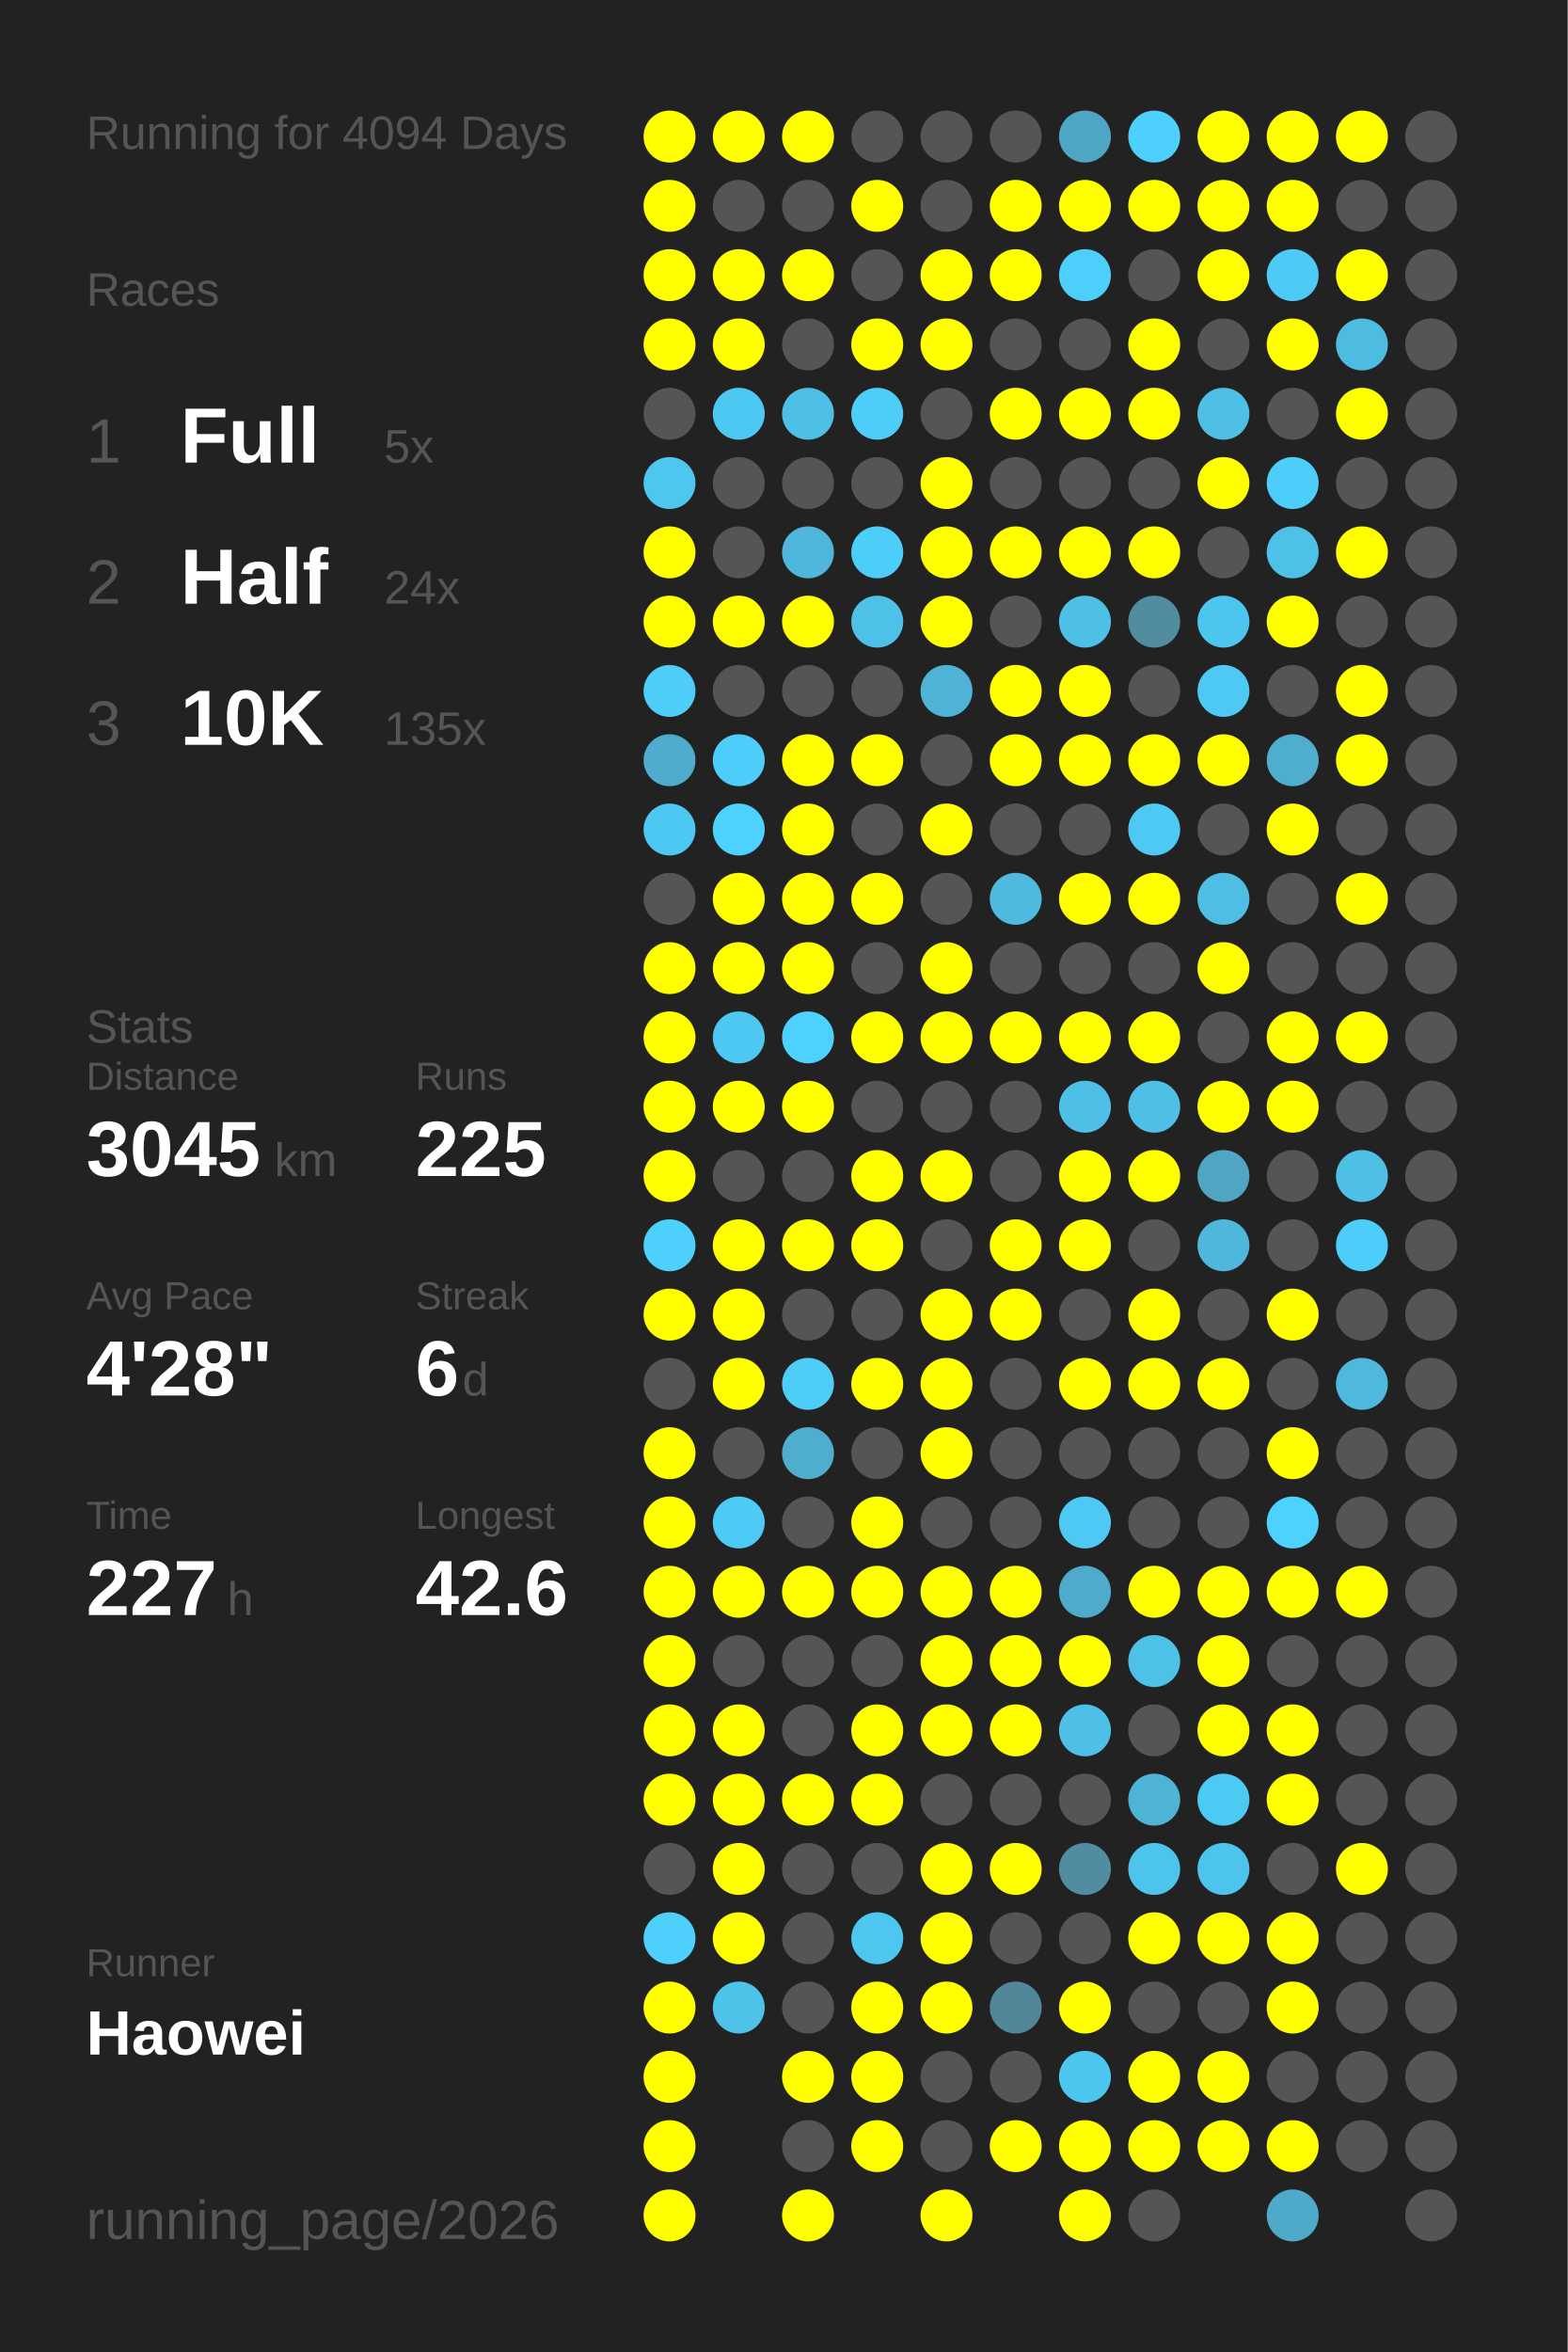
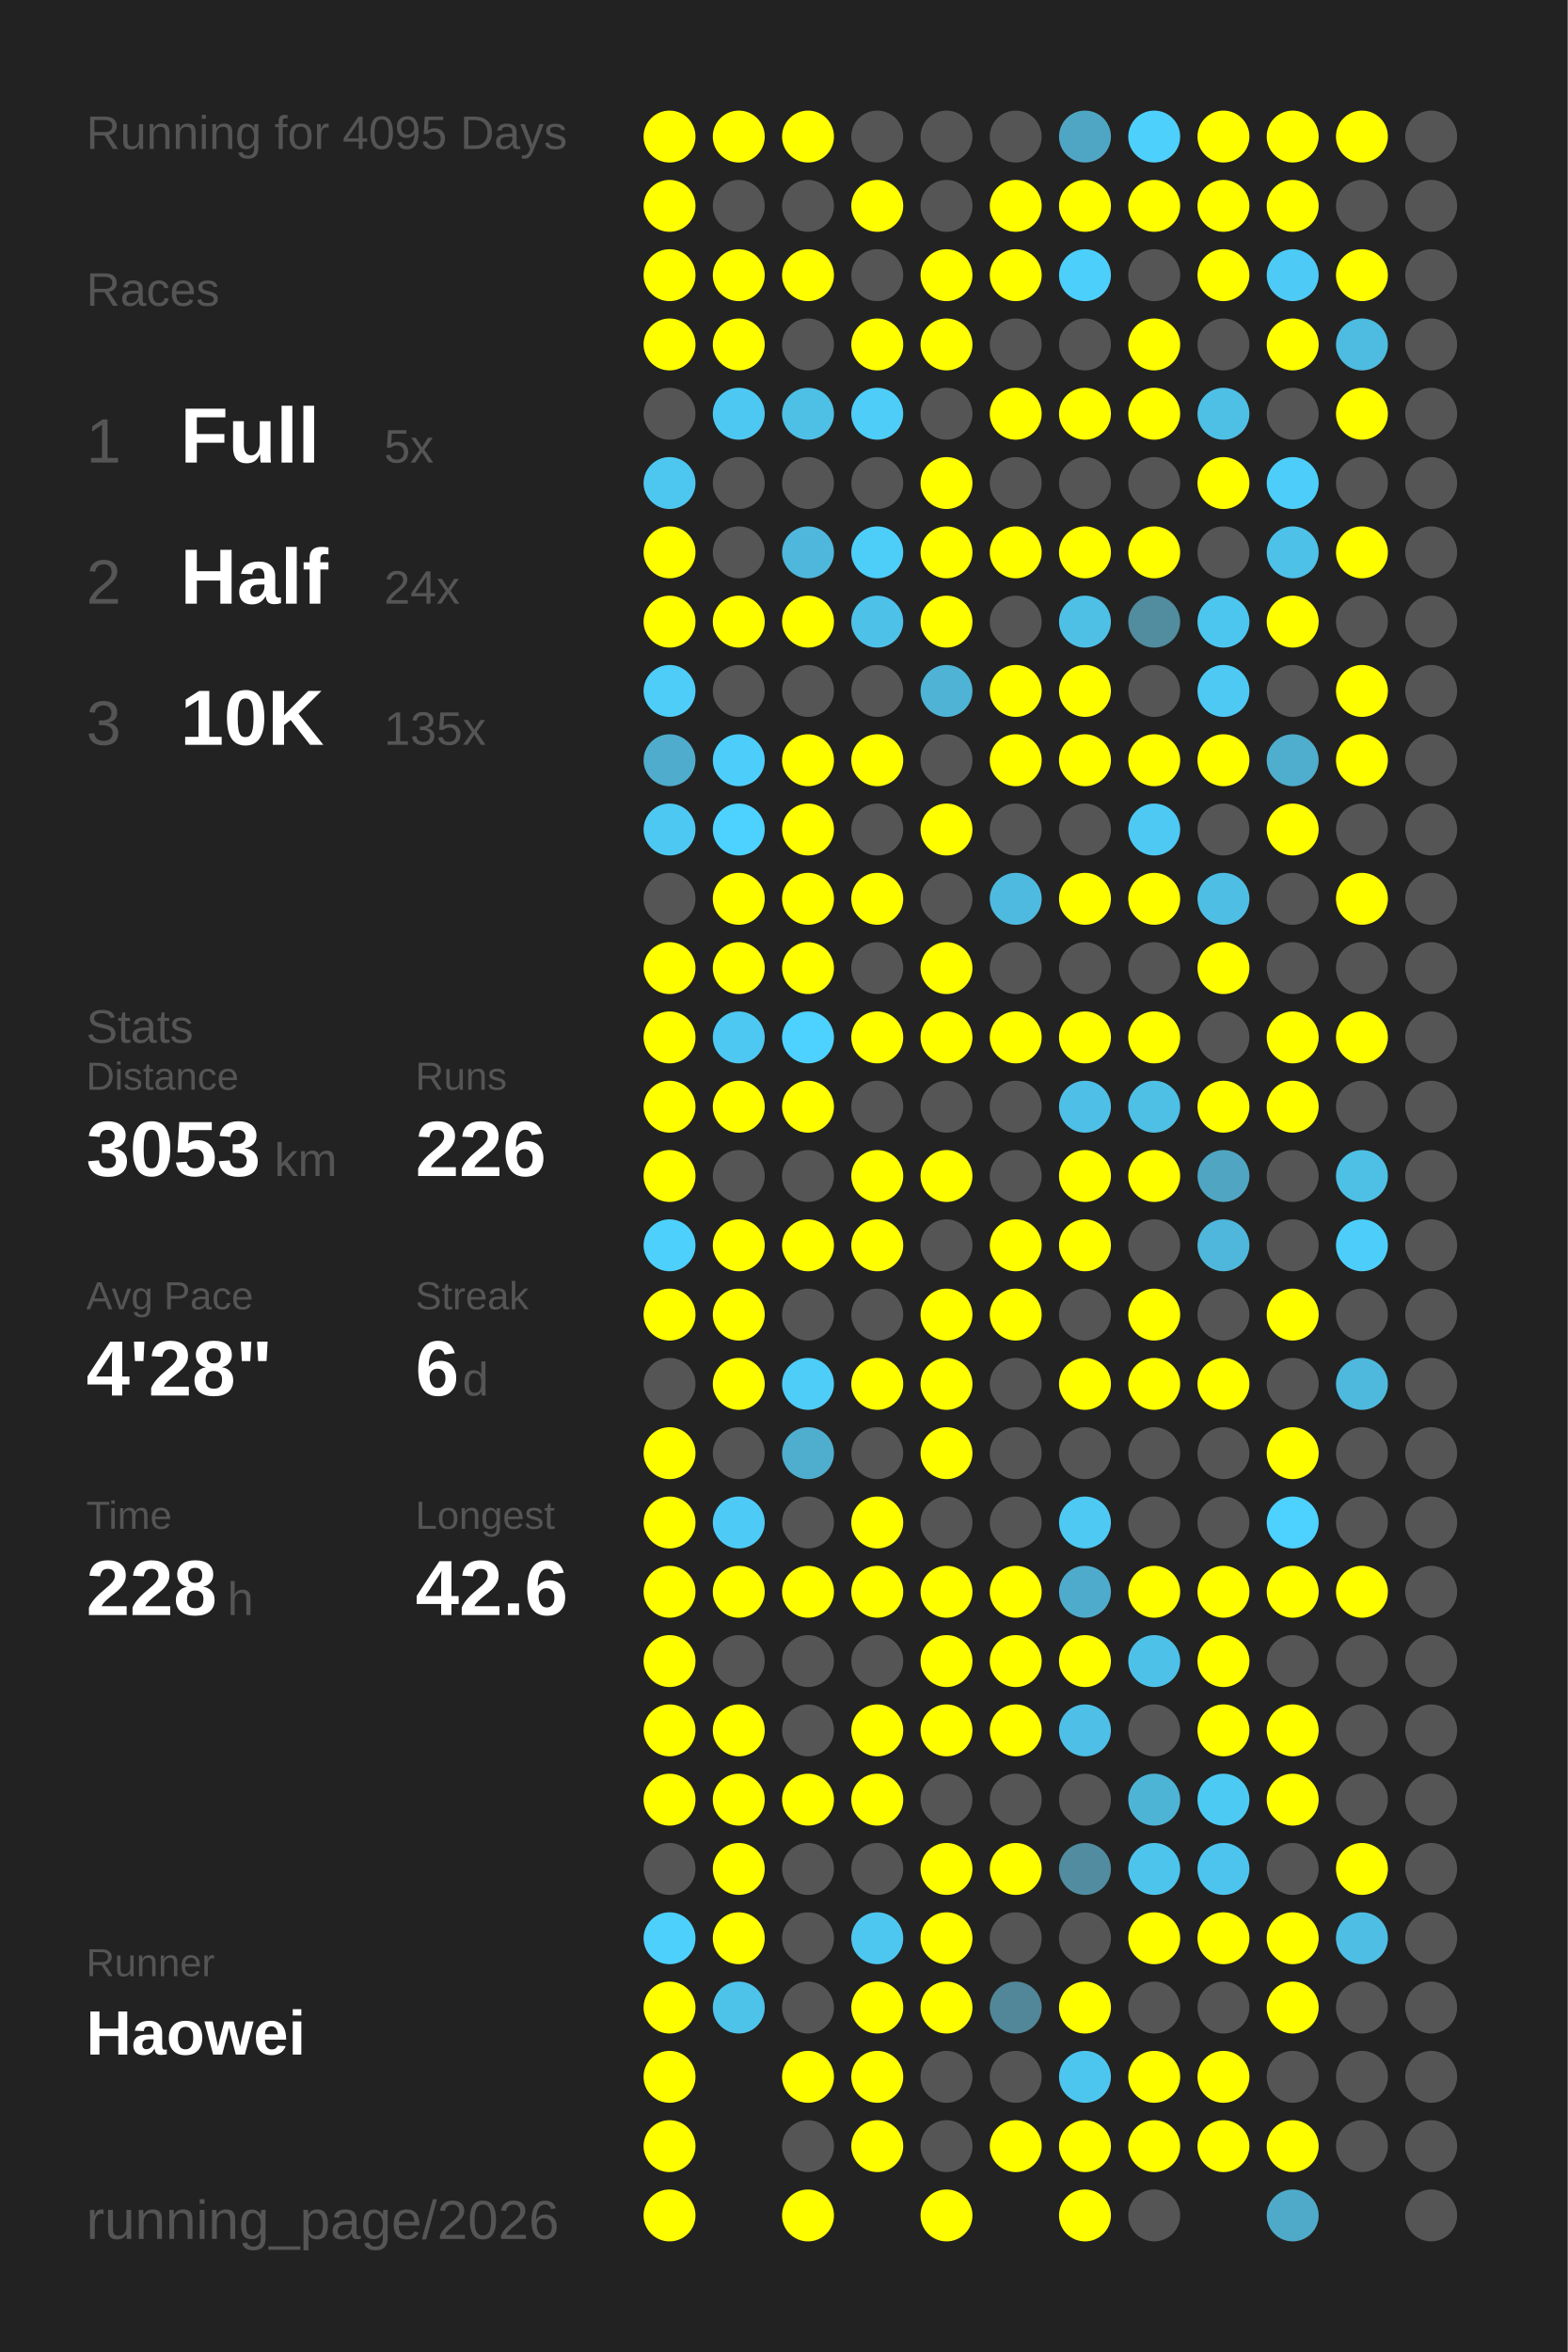
<svg xmlns="http://www.w3.org/2000/svg" baseProfile="full" height="300mm" version="1.1" viewBox="0,0,200,300" width="200mm">
  <defs />
  <rect fill="#222222" height="300" width="200" x="0" y="0" />
-   <text fill="#555555" style="font-size:6px; font-family:Arial;" x="11" y="19">Running for 4094 Days</text>
+   <text fill="#555555" style="font-size:6px; font-family:Arial;" x="11" y="19">Running for 4095 Days</text>
  <text fill="#555555" style="font-size:6px; font-family:Arial;" x="11" y="39">Races</text>
  <text fill="#555555" style="font-size:8px; font-family:Arial;" x="11" y="59">1</text>
  <text fill="#FFFFFF" style="font-size:10px; font-family:Arial; font-weight:bold;" x="23" y="59">Full</text>
  <text fill="#555555" style="font-size:6px; font-family:Arial;" x="49" y="59">5x</text>
  <text fill="#555555" style="font-size:8px; font-family:Arial;" x="11" y="77">2</text>
  <text fill="#FFFFFF" style="font-size:10px; font-family:Arial; font-weight:bold;" x="23" y="77">Half</text>
  <text fill="#555555" style="font-size:6px; font-family:Arial;" x="49" y="77">24x</text>
  <text fill="#555555" style="font-size:8px; font-family:Arial;" x="11" y="95">3</text>
  <text fill="#FFFFFF" style="font-size:10px; font-family:Arial; font-weight:bold;" x="23" y="95">10K</text>
  <text fill="#555555" style="font-size:6px; font-family:Arial;" x="49" y="95">135x</text>
  <text fill="#555555" style="font-size:6px; font-family:Arial;" x="11" y="133">Stats</text>
  <text fill="#555555" style="font-size:5px; font-family:Arial;" x="11" y="139">Distance</text>
-   <text fill="#FFFFFF" style="font-size:10px; font-family:Arial; font-weight:bold;" x="11" y="150">3045</text>
+   <text fill="#FFFFFF" style="font-size:10px; font-family:Arial; font-weight:bold;" x="11" y="150">3053</text>
  <text fill="#555555" style="font-size:6px; font-family:Arial;" x="35" y="150">km</text>
  <text fill="#555555" style="font-size:5px; font-family:Arial;" x="53" y="139">Runs</text>
-   <text fill="#FFFFFF" style="font-size:10px; font-family:Arial; font-weight:bold;" x="53" y="150">225</text>
+   <text fill="#FFFFFF" style="font-size:10px; font-family:Arial; font-weight:bold;" x="53" y="150">226</text>
  <text fill="#555555" style="font-size:5px; font-family:Arial;" x="11" y="167">Avg Pace</text>
  <text fill="#FFFFFF" style="font-size:10px; font-family:Arial; font-weight:bold;" x="11" y="178">4'28"</text>
  <text fill="#555555" style="font-size:5px; font-family:Arial;" x="53" y="167">Streak</text>
  <text fill="#FFFFFF" style="font-size:10px; font-family:Arial; font-weight:bold;" x="53" y="178">6</text>
  <text fill="#555555" style="font-size:6px; font-family:Arial;" x="59" y="178">d</text>
  <text fill="#555555" style="font-size:5px; font-family:Arial;" x="11" y="195">Time</text>
-   <text fill="#FFFFFF" style="font-size:10px; font-family:Arial; font-weight:bold;" x="11" y="206">227</text>
+   <text fill="#FFFFFF" style="font-size:10px; font-family:Arial; font-weight:bold;" x="11" y="206">228</text>
  <text fill="#555555" style="font-size:6px; font-family:Arial;" x="29" y="206">h</text>
  <text fill="#555555" style="font-size:5px; font-family:Arial;" x="53" y="195">Longest</text>
  <text fill="#FFFFFF" style="font-size:10px; font-family:Arial; font-weight:bold;" x="53" y="206">42.6</text>
  <text fill="#555555" style="font-size:5px; font-family:Arial;" x="11" y="252.065">Runner</text>
  <text fill="#FFFFFF" style="font-size:8px; font-family:Arial; font-weight:bold;" x="11" y="262.065">Haowei</text>
  <text fill="#555555" style="font-size:7px; font-family:Arial;" x="11" y="285.581">running_page/2026</text>
  <circle cx="85.417" cy="17.419" fill="#FFFF00" r="3.312" />
  <circle cx="85.417" cy="26.258" fill="#FFFF00" r="3.312" />
  <circle cx="85.417" cy="35.097" fill="#FFFF00" r="3.312" />
  <circle cx="85.417" cy="43.935" fill="#FFFF00" r="3.312" />
  <circle cx="85.417" cy="52.774" fill="#555555" r="3.312" />
  <circle cx="85.417" cy="61.613" fill="#4dc7f0" r="3.312" />
  <circle cx="85.417" cy="70.452" fill="#FFFF00" r="3.312" />
  <circle cx="85.417" cy="79.29" fill="#FFFF00" r="3.312" />
  <circle cx="85.417" cy="88.129" fill="#4dcdf8" r="3.312" />
  <circle cx="85.417" cy="96.968" fill="#4faccc" r="3.312" />
  <circle cx="85.417" cy="105.806" fill="#4dc8f2" r="3.312" />
  <circle cx="85.417" cy="114.645" fill="#555555" r="3.312" />
  <circle cx="85.417" cy="123.484" fill="#FFFF00" r="3.312" />
  <circle cx="85.417" cy="132.323" fill="#FFFF00" r="3.312" />
  <circle cx="85.417" cy="141.161" fill="#FFFF00" r="3.312" />
  <circle cx="85.417" cy="150" fill="#FFFF00" r="3.312" />
  <circle cx="85.417" cy="158.839" fill="#4dd0fc" r="3.312" />
  <circle cx="85.417" cy="167.677" fill="#FFFF00" r="3.312" />
  <circle cx="85.417" cy="176.516" fill="#555555" r="3.312" />
  <circle cx="85.417" cy="185.355" fill="#FFFF00" r="3.312" />
  <circle cx="85.417" cy="194.194" fill="#FFFF00" r="3.312" />
  <circle cx="85.417" cy="203.032" fill="#FFFF00" r="3.312" />
  <circle cx="85.417" cy="211.871" fill="#FFFF00" r="3.312" />
  <circle cx="85.417" cy="220.71" fill="#FFFF00" r="3.312" />
  <circle cx="85.417" cy="229.548" fill="#FFFF00" r="3.312" />
  <circle cx="85.417" cy="238.387" fill="#555555" r="3.312" />
  <circle cx="85.417" cy="247.226" fill="#4dd0fc" r="3.312" />
  <circle cx="85.417" cy="256.065" fill="#FFFF00" r="3.312" />
  <circle cx="85.417" cy="264.903" fill="#FFFF00" r="3.312" />
  <circle cx="85.417" cy="273.742" fill="#FFFF00" r="3.312" />
  <circle cx="85.417" cy="282.581" fill="#FFFF00" r="3.312" />
  <circle cx="94.25" cy="17.419" fill="#FFFF00" r="3.312" />
  <circle cx="94.25" cy="26.258" fill="#555555" r="3.312" />
  <circle cx="94.25" cy="35.097" fill="#FFFF00" r="3.312" />
  <circle cx="94.25" cy="43.935" fill="#FFFF00" r="3.312" />
  <circle cx="94.25" cy="52.774" fill="#4dc8f2" r="3.312" />
  <circle cx="94.25" cy="61.613" fill="#555555" r="3.312" />
  <circle cx="94.25" cy="70.452" fill="#555555" r="3.312" />
  <circle cx="94.25" cy="79.29" fill="#FFFF00" r="3.312" />
  <circle cx="94.25" cy="88.129" fill="#555555" r="3.312" />
  <circle cx="94.25" cy="96.968" fill="#4dcefa" r="3.312" />
  <circle cx="94.25" cy="105.806" fill="#4dd1fe" r="3.312" />
  <circle cx="94.25" cy="114.645" fill="#FFFF00" r="3.312" />
  <circle cx="94.25" cy="123.484" fill="#FFFF00" r="3.312" />
  <circle cx="94.25" cy="132.323" fill="#4dc8f2" r="3.312" />
  <circle cx="94.25" cy="141.161" fill="#FFFF00" r="3.312" />
  <circle cx="94.25" cy="150" fill="#555555" r="3.312" />
  <circle cx="94.25" cy="158.839" fill="#FFFF00" r="3.312" />
  <circle cx="94.25" cy="167.677" fill="#FFFF00" r="3.312" />
  <circle cx="94.25" cy="176.516" fill="#FFFF00" r="3.312" />
  <circle cx="94.25" cy="185.355" fill="#555555" r="3.312" />
  <circle cx="94.25" cy="194.194" fill="#4dcbf6" r="3.312" />
  <circle cx="94.25" cy="203.032" fill="#FFFF00" r="3.312" />
  <circle cx="94.25" cy="211.871" fill="#555555" r="3.312" />
  <circle cx="94.25" cy="220.71" fill="#FFFF00" r="3.312" />
  <circle cx="94.25" cy="229.548" fill="#FFFF00" r="3.312" />
  <circle cx="94.25" cy="238.387" fill="#FFFF00" r="3.312" />
  <circle cx="94.25" cy="247.226" fill="#FFFF00" r="3.312" />
  <circle cx="94.25" cy="256.065" fill="#4dc3ea" r="3.312" />
  <circle cx="103.083" cy="17.419" fill="#FFFF00" r="3.312" />
  <circle cx="103.083" cy="26.258" fill="#555555" r="3.312" />
  <circle cx="103.083" cy="35.097" fill="#FFFF00" r="3.312" />
  <circle cx="103.083" cy="43.935" fill="#555555" r="3.312" />
  <circle cx="103.083" cy="52.774" fill="#4ebfe5" r="3.312" />
  <circle cx="103.083" cy="61.613" fill="#555555" r="3.312" />
  <circle cx="103.083" cy="70.452" fill="#4eb7db" r="3.312" />
  <circle cx="103.083" cy="79.29" fill="#FFFF00" r="3.312" />
  <circle cx="103.083" cy="88.129" fill="#555555" r="3.312" />
  <circle cx="103.083" cy="96.968" fill="#FFFF00" r="3.312" />
  <circle cx="103.083" cy="105.806" fill="#FFFF00" r="3.312" />
  <circle cx="103.083" cy="114.645" fill="#FFFF00" r="3.312" />
  <circle cx="103.083" cy="123.484" fill="#FFFF00" r="3.312" />
  <circle cx="103.083" cy="132.323" fill="#4dd1fe" r="3.312" />
  <circle cx="103.083" cy="141.161" fill="#FFFF00" r="3.312" />
  <circle cx="103.083" cy="150" fill="#555555" r="3.312" />
  <circle cx="103.083" cy="158.839" fill="#FFFF00" r="3.312" />
  <circle cx="103.083" cy="167.677" fill="#555555" r="3.312" />
  <circle cx="103.083" cy="176.516" fill="#4dcdf8" r="3.312" />
  <circle cx="103.083" cy="185.355" fill="#4fadcd" r="3.312" />
  <circle cx="103.083" cy="194.194" fill="#555555" r="3.312" />
  <circle cx="103.083" cy="203.032" fill="#FFFF00" r="3.312" />
  <circle cx="103.083" cy="211.871" fill="#555555" r="3.312" />
  <circle cx="103.083" cy="220.71" fill="#555555" r="3.312" />
  <circle cx="103.083" cy="229.548" fill="#FFFF00" r="3.312" />
  <circle cx="103.083" cy="238.387" fill="#555555" r="3.312" />
  <circle cx="103.083" cy="247.226" fill="#555555" r="3.312" />
  <circle cx="103.083" cy="256.065" fill="#555555" r="3.312" />
  <circle cx="103.083" cy="264.903" fill="#FFFF00" r="3.312" />
  <circle cx="103.083" cy="273.742" fill="#555555" r="3.312" />
  <circle cx="103.083" cy="282.581" fill="#FFFF00" r="3.312" />
  <circle cx="111.917" cy="17.419" fill="#555555" r="3.312" />
  <circle cx="111.917" cy="26.258" fill="#FFFF00" r="3.312" />
  <circle cx="111.917" cy="35.097" fill="#555555" r="3.312" />
  <circle cx="111.917" cy="43.935" fill="#FFFF00" r="3.312" />
  <circle cx="111.917" cy="52.774" fill="#4dcdf8" r="3.312" />
  <circle cx="111.917" cy="61.613" fill="#555555" r="3.312" />
  <circle cx="111.917" cy="70.452" fill="#4dcef9" r="3.312" />
  <circle cx="111.917" cy="79.29" fill="#4ec1e8" r="3.312" />
  <circle cx="111.917" cy="88.129" fill="#555555" r="3.312" />
  <circle cx="111.917" cy="96.968" fill="#FFFF00" r="3.312" />
  <circle cx="111.917" cy="105.806" fill="#555555" r="3.312" />
  <circle cx="111.917" cy="114.645" fill="#FFFF00" r="3.312" />
  <circle cx="111.917" cy="123.484" fill="#555555" r="3.312" />
  <circle cx="111.917" cy="132.323" fill="#FFFF00" r="3.312" />
  <circle cx="111.917" cy="141.161" fill="#555555" r="3.312" />
  <circle cx="111.917" cy="150" fill="#FFFF00" r="3.312" />
  <circle cx="111.917" cy="158.839" fill="#FFFF00" r="3.312" />
  <circle cx="111.917" cy="167.677" fill="#555555" r="3.312" />
  <circle cx="111.917" cy="176.516" fill="#FFFF00" r="3.312" />
  <circle cx="111.917" cy="185.355" fill="#555555" r="3.312" />
  <circle cx="111.917" cy="194.194" fill="#FFFF00" r="3.312" />
  <circle cx="111.917" cy="203.032" fill="#FFFF00" r="3.312" />
  <circle cx="111.917" cy="211.871" fill="#555555" r="3.312" />
  <circle cx="111.917" cy="220.71" fill="#FFFF00" r="3.312" />
  <circle cx="111.917" cy="229.548" fill="#FFFF00" r="3.312" />
  <circle cx="111.917" cy="238.387" fill="#555555" r="3.312" />
  <circle cx="111.917" cy="247.226" fill="#4dc7f0" r="3.312" />
  <circle cx="111.917" cy="256.065" fill="#FFFF00" r="3.312" />
  <circle cx="111.917" cy="264.903" fill="#FFFF00" r="3.312" />
  <circle cx="111.917" cy="273.742" fill="#FFFF00" r="3.312" />
  <circle cx="120.75" cy="17.419" fill="#555555" r="3.312" />
  <circle cx="120.75" cy="26.258" fill="#555555" r="3.312" />
  <circle cx="120.75" cy="35.097" fill="#FFFF00" r="3.312" />
  <circle cx="120.75" cy="43.935" fill="#FFFF00" r="3.312" />
  <circle cx="120.75" cy="52.774" fill="#555555" r="3.312" />
  <circle cx="120.75" cy="61.613" fill="#FFFF00" r="3.312" />
  <circle cx="120.75" cy="70.452" fill="#FFFF00" r="3.312" />
  <circle cx="120.75" cy="79.29" fill="#FFFF00" r="3.312" />
  <circle cx="120.75" cy="88.129" fill="#4eb3d4" r="3.312" />
  <circle cx="120.75" cy="96.968" fill="#555555" r="3.312" />
  <circle cx="120.75" cy="105.806" fill="#FFFF00" r="3.312" />
  <circle cx="120.75" cy="114.645" fill="#555555" r="3.312" />
  <circle cx="120.75" cy="123.484" fill="#FFFF00" r="3.312" />
  <circle cx="120.75" cy="132.323" fill="#FFFF00" r="3.312" />
  <circle cx="120.75" cy="141.161" fill="#555555" r="3.312" />
  <circle cx="120.75" cy="150" fill="#FFFF00" r="3.312" />
  <circle cx="120.75" cy="158.839" fill="#555555" r="3.312" />
  <circle cx="120.75" cy="167.677" fill="#FFFF00" r="3.312" />
  <circle cx="120.75" cy="176.516" fill="#FFFF00" r="3.312" />
  <circle cx="120.75" cy="185.355" fill="#FFFF00" r="3.312" />
  <circle cx="120.75" cy="194.194" fill="#555555" r="3.312" />
  <circle cx="120.75" cy="203.032" fill="#FFFF00" r="3.312" />
  <circle cx="120.75" cy="211.871" fill="#FFFF00" r="3.312" />
  <circle cx="120.75" cy="220.71" fill="#FFFF00" r="3.312" />
  <circle cx="120.75" cy="229.548" fill="#555555" r="3.312" />
  <circle cx="120.75" cy="238.387" fill="#FFFF00" r="3.312" />
  <circle cx="120.75" cy="247.226" fill="#FFFF00" r="3.312" />
  <circle cx="120.75" cy="256.065" fill="#FFFF00" r="3.312" />
  <circle cx="120.75" cy="264.903" fill="#555555" r="3.312" />
  <circle cx="120.75" cy="273.742" fill="#555555" r="3.312" />
  <circle cx="120.75" cy="282.581" fill="#FFFF00" r="3.312" />
  <circle cx="129.583" cy="17.419" fill="#555555" r="3.312" />
  <circle cx="129.583" cy="26.258" fill="#FFFF00" r="3.312" />
  <circle cx="129.583" cy="35.097" fill="#FFFF00" r="3.312" />
  <circle cx="129.583" cy="43.935" fill="#555555" r="3.312" />
  <circle cx="129.583" cy="52.774" fill="#FFFF00" r="3.312" />
  <circle cx="129.583" cy="61.613" fill="#555555" r="3.312" />
  <circle cx="129.583" cy="70.452" fill="#FFFF00" r="3.312" />
  <circle cx="129.583" cy="79.29" fill="#555555" r="3.312" />
  <circle cx="129.583" cy="88.129" fill="#FFFF00" r="3.312" />
  <circle cx="129.583" cy="96.968" fill="#FFFF00" r="3.312" />
  <circle cx="129.583" cy="105.806" fill="#555555" r="3.312" />
  <circle cx="129.583" cy="114.645" fill="#4ebadf" r="3.312" />
  <circle cx="129.583" cy="123.484" fill="#555555" r="3.312" />
  <circle cx="129.583" cy="132.323" fill="#FFFF00" r="3.312" />
  <circle cx="129.583" cy="141.161" fill="#555555" r="3.312" />
  <circle cx="129.583" cy="150" fill="#555555" r="3.312" />
  <circle cx="129.583" cy="158.839" fill="#FFFF00" r="3.312" />
  <circle cx="129.583" cy="167.677" fill="#FFFF00" r="3.312" />
  <circle cx="129.583" cy="176.516" fill="#555555" r="3.312" />
  <circle cx="129.583" cy="185.355" fill="#555555" r="3.312" />
  <circle cx="129.583" cy="194.194" fill="#555555" r="3.312" />
  <circle cx="129.583" cy="203.032" fill="#FFFF00" r="3.312" />
  <circle cx="129.583" cy="211.871" fill="#FFFF00" r="3.312" />
  <circle cx="129.583" cy="220.71" fill="#FFFF00" r="3.312" />
  <circle cx="129.583" cy="229.548" fill="#555555" r="3.312" />
  <circle cx="129.583" cy="238.387" fill="#FFFF00" r="3.312" />
  <circle cx="129.583" cy="247.226" fill="#555555" r="3.312" />
  <circle cx="129.583" cy="256.065" fill="#518799" r="3.312" />
  <circle cx="129.583" cy="264.903" fill="#555555" r="3.312" />
  <circle cx="129.583" cy="273.742" fill="#FFFF00" r="3.312" />
  <circle cx="138.417" cy="17.419" fill="#4fa6c4" r="3.312" />
  <circle cx="138.417" cy="26.258" fill="#FFFF00" r="3.312" />
  <circle cx="138.417" cy="35.097" fill="#4dcffb" r="3.312" />
  <circle cx="138.417" cy="43.935" fill="#555555" r="3.312" />
  <circle cx="138.417" cy="52.774" fill="#FFFF00" r="3.312" />
  <circle cx="138.417" cy="61.613" fill="#555555" r="3.312" />
  <circle cx="138.417" cy="70.452" fill="#FFFF00" r="3.312" />
  <circle cx="138.417" cy="79.29" fill="#4ec0e6" r="3.312" />
  <circle cx="138.417" cy="88.129" fill="#FFFF00" r="3.312" />
  <circle cx="138.417" cy="96.968" fill="#FFFF00" r="3.312" />
  <circle cx="138.417" cy="105.806" fill="#555555" r="3.312" />
  <circle cx="138.417" cy="114.645" fill="#FFFF00" r="3.312" />
  <circle cx="138.417" cy="123.484" fill="#555555" r="3.312" />
  <circle cx="138.417" cy="132.323" fill="#FFFF00" r="3.312" />
  <circle cx="138.417" cy="141.161" fill="#4ec0e7" r="3.312" />
  <circle cx="138.417" cy="150" fill="#FFFF00" r="3.312" />
  <circle cx="138.417" cy="158.839" fill="#FFFF00" r="3.312" />
  <circle cx="138.417" cy="167.677" fill="#555555" r="3.312" />
  <circle cx="138.417" cy="176.516" fill="#FFFF00" r="3.312" />
  <circle cx="138.417" cy="185.355" fill="#555555" r="3.312" />
  <circle cx="138.417" cy="194.194" fill="#4dc9f3" r="3.312" />
  <circle cx="138.417" cy="203.032" fill="#4fabcb" r="3.312" />
  <circle cx="138.417" cy="211.871" fill="#FFFF00" r="3.312" />
  <circle cx="138.417" cy="220.71" fill="#4ebfe6" r="3.312" />
  <circle cx="138.417" cy="229.548" fill="#555555" r="3.312" />
  <circle cx="138.417" cy="238.387" fill="#518ca0" r="3.312" />
  <circle cx="138.417" cy="247.226" fill="#555555" r="3.312" />
  <circle cx="138.417" cy="256.065" fill="#FFFF00" r="3.312" />
  <circle cx="138.417" cy="264.903" fill="#4dc6ef" r="3.312" />
  <circle cx="138.417" cy="273.742" fill="#FFFF00" r="3.312" />
  <circle cx="138.417" cy="282.581" fill="#FFFF00" r="3.312" />
  <circle cx="147.25" cy="17.419" fill="#4dd0fc" r="3.312" />
  <circle cx="147.25" cy="26.258" fill="#FFFF00" r="3.312" />
  <circle cx="147.25" cy="35.097" fill="#555555" r="3.312" />
  <circle cx="147.25" cy="43.935" fill="#FFFF00" r="3.312" />
  <circle cx="147.25" cy="52.774" fill="#FFFF00" r="3.312" />
  <circle cx="147.25" cy="61.613" fill="#555555" r="3.312" />
  <circle cx="147.25" cy="70.452" fill="#FFFF00" r="3.312" />
  <circle cx="147.25" cy="79.29" fill="#518c9f" r="3.312" />
  <circle cx="147.25" cy="88.129" fill="#555555" r="3.312" />
  <circle cx="147.25" cy="96.968" fill="#FFFF00" r="3.312" />
  <circle cx="147.25" cy="105.806" fill="#4dc9f3" r="3.312" />
  <circle cx="147.25" cy="114.645" fill="#FFFF00" r="3.312" />
  <circle cx="147.25" cy="123.484" fill="#555555" r="3.312" />
  <circle cx="147.25" cy="132.323" fill="#FFFF00" r="3.312" />
  <circle cx="147.25" cy="141.161" fill="#4ebfe5" r="3.312" />
  <circle cx="147.25" cy="150" fill="#FFFF00" r="3.312" />
  <circle cx="147.25" cy="158.839" fill="#555555" r="3.312" />
  <circle cx="147.25" cy="167.677" fill="#FFFF00" r="3.312" />
  <circle cx="147.25" cy="176.516" fill="#FFFF00" r="3.312" />
  <circle cx="147.25" cy="185.355" fill="#555555" r="3.312" />
  <circle cx="147.25" cy="194.194" fill="#555555" r="3.312" />
  <circle cx="147.25" cy="203.032" fill="#FFFF00" r="3.312" />
  <circle cx="147.25" cy="211.871" fill="#4ec1e8" r="3.312" />
  <circle cx="147.25" cy="220.71" fill="#555555" r="3.312" />
  <circle cx="147.25" cy="229.548" fill="#4eb4d6" r="3.312" />
  <circle cx="147.25" cy="238.387" fill="#4dc4ec" r="3.312" />
  <circle cx="147.25" cy="247.226" fill="#FFFF00" r="3.312" />
  <circle cx="147.25" cy="256.065" fill="#555555" r="3.312" />
  <circle cx="147.25" cy="264.903" fill="#FFFF00" r="3.312" />
  <circle cx="147.25" cy="273.742" fill="#FFFF00" r="3.312" />
  <circle cx="147.25" cy="282.581" fill="#555555" r="3.312" />
  <circle cx="156.083" cy="17.419" fill="#FFFF00" r="3.312" />
  <circle cx="156.083" cy="26.258" fill="#FFFF00" r="3.312" />
  <circle cx="156.083" cy="35.097" fill="#FFFF00" r="3.312" />
  <circle cx="156.083" cy="43.935" fill="#555555" r="3.312" />
  <circle cx="156.083" cy="52.774" fill="#4ebfe5" r="3.312" />
  <circle cx="156.083" cy="61.613" fill="#FFFF00" r="3.312" />
  <circle cx="156.083" cy="70.452" fill="#555555" r="3.312" />
  <circle cx="156.083" cy="79.29" fill="#4dc6ef" r="3.312" />
  <circle cx="156.083" cy="88.129" fill="#4dc9f3" r="3.312" />
  <circle cx="156.083" cy="96.968" fill="#FFFF00" r="3.312" />
  <circle cx="156.083" cy="105.806" fill="#555555" r="3.312" />
  <circle cx="156.083" cy="114.645" fill="#4ebee4" r="3.312" />
  <circle cx="156.083" cy="123.484" fill="#FFFF00" r="3.312" />
  <circle cx="156.083" cy="132.323" fill="#555555" r="3.312" />
  <circle cx="156.083" cy="141.161" fill="#FFFF00" r="3.312" />
  <circle cx="156.083" cy="150" fill="#4fa5c2" r="3.312" />
  <circle cx="156.083" cy="158.839" fill="#4eb7db" r="3.312" />
  <circle cx="156.083" cy="167.677" fill="#555555" r="3.312" />
  <circle cx="156.083" cy="176.516" fill="#FFFF00" r="3.312" />
  <circle cx="156.083" cy="185.355" fill="#555555" r="3.312" />
  <circle cx="156.083" cy="194.194" fill="#555555" r="3.312" />
  <circle cx="156.083" cy="203.032" fill="#FFFF00" r="3.312" />
  <circle cx="156.083" cy="211.871" fill="#FFFF00" r="3.312" />
  <circle cx="156.083" cy="220.71" fill="#FFFF00" r="3.312" />
  <circle cx="156.083" cy="229.548" fill="#4dcaf4" r="3.312" />
  <circle cx="156.083" cy="238.387" fill="#4dc4ed" r="3.312" />
  <circle cx="156.083" cy="247.226" fill="#FFFF00" r="3.312" />
  <circle cx="156.083" cy="256.065" fill="#555555" r="3.312" />
  <circle cx="156.083" cy="264.903" fill="#FFFF00" r="3.312" />
  <circle cx="156.083" cy="273.742" fill="#FFFF00" r="3.312" />
  <circle cx="164.917" cy="17.419" fill="#FFFF00" r="3.312" />
  <circle cx="164.917" cy="26.258" fill="#FFFF00" r="3.312" />
  <circle cx="164.917" cy="35.097" fill="#4dcaf5" r="3.312" />
  <circle cx="164.917" cy="43.935" fill="#FFFF00" r="3.312" />
  <circle cx="164.917" cy="52.774" fill="#555555" r="3.312" />
  <circle cx="164.917" cy="61.613" fill="#4dcefa" r="3.312" />
  <circle cx="164.917" cy="70.452" fill="#4ec1e8" r="3.312" />
  <circle cx="164.917" cy="79.29" fill="#FFFF00" r="3.312" />
  <circle cx="164.917" cy="88.129" fill="#555555" r="3.312" />
  <circle cx="164.917" cy="96.968" fill="#4fadcd" r="3.312" />
  <circle cx="164.917" cy="105.806" fill="#FFFF00" r="3.312" />
  <circle cx="164.917" cy="114.645" fill="#555555" r="3.312" />
  <circle cx="164.917" cy="123.484" fill="#555555" r="3.312" />
  <circle cx="164.917" cy="132.323" fill="#FFFF00" r="3.312" />
  <circle cx="164.917" cy="141.161" fill="#FFFF00" r="3.312" />
  <circle cx="164.917" cy="150" fill="#555555" r="3.312" />
  <circle cx="164.917" cy="158.839" fill="#555555" r="3.312" />
  <circle cx="164.917" cy="167.677" fill="#FFFF00" r="3.312" />
  <circle cx="164.917" cy="176.516" fill="#555555" r="3.312" />
  <circle cx="164.917" cy="185.355" fill="#FFFF00" r="3.312" />
  <circle cx="164.917" cy="194.194" fill="#4dd1fe" r="3.312" />
  <circle cx="164.917" cy="203.032" fill="#FFFF00" r="3.312" />
  <circle cx="164.917" cy="211.871" fill="#555555" r="3.312" />
  <circle cx="164.917" cy="220.71" fill="#FFFF00" r="3.312" />
  <circle cx="164.917" cy="229.548" fill="#FFFF00" r="3.312" />
  <circle cx="164.917" cy="238.387" fill="#555555" r="3.312" />
  <circle cx="164.917" cy="247.226" fill="#FFFF00" r="3.312" />
  <circle cx="164.917" cy="256.065" fill="#FFFF00" r="3.312" />
  <circle cx="164.917" cy="264.903" fill="#555555" r="3.312" />
  <circle cx="164.917" cy="273.742" fill="#FFFF00" r="3.312" />
  <circle cx="164.917" cy="282.581" fill="#4faac9" r="3.312" />
  <circle cx="173.75" cy="17.419" fill="#FFFF00" r="3.312" />
  <circle cx="173.75" cy="26.258" fill="#555555" r="3.312" />
  <circle cx="173.75" cy="35.097" fill="#FFFF00" r="3.312" />
  <circle cx="173.75" cy="43.935" fill="#4ebbe0" r="3.312" />
  <circle cx="173.75" cy="52.774" fill="#FFFF00" r="3.312" />
  <circle cx="173.75" cy="61.613" fill="#555555" r="3.312" />
  <circle cx="173.75" cy="70.452" fill="#FFFF00" r="3.312" />
  <circle cx="173.75" cy="79.29" fill="#555555" r="3.312" />
  <circle cx="173.75" cy="88.129" fill="#FFFF00" r="3.312" />
  <circle cx="173.75" cy="96.968" fill="#FFFF00" r="3.312" />
  <circle cx="173.75" cy="105.806" fill="#555555" r="3.312" />
  <circle cx="173.75" cy="114.645" fill="#FFFF00" r="3.312" />
  <circle cx="173.75" cy="123.484" fill="#555555" r="3.312" />
  <circle cx="173.75" cy="132.323" fill="#FFFF00" r="3.312" />
  <circle cx="173.75" cy="141.161" fill="#555555" r="3.312" />
  <circle cx="173.75" cy="150" fill="#4ebfe5" r="3.312" />
  <circle cx="173.75" cy="158.839" fill="#4dcefa" r="3.312" />
  <circle cx="173.75" cy="167.677" fill="#555555" r="3.312" />
  <circle cx="173.75" cy="176.516" fill="#4eb9dd" r="3.312" />
  <circle cx="173.75" cy="185.355" fill="#555555" r="3.312" />
  <circle cx="173.75" cy="194.194" fill="#555555" r="3.312" />
  <circle cx="173.75" cy="203.032" fill="#FFFF00" r="3.312" />
  <circle cx="173.75" cy="211.871" fill="#555555" r="3.312" />
  <circle cx="173.75" cy="220.71" fill="#555555" r="3.312" />
  <circle cx="173.75" cy="229.548" fill="#555555" r="3.312" />
  <circle cx="173.75" cy="238.387" fill="#FFFF00" r="3.312" />
-   <circle cx="173.75" cy="247.226" fill="#555555" r="3.312" />
+   <circle cx="173.75" cy="247.226" fill="#4ebee4" r="3.312" />
  <circle cx="173.75" cy="256.065" fill="#555555" r="3.312" />
  <circle cx="173.75" cy="264.903" fill="#555555" r="3.312" />
  <circle cx="173.75" cy="273.742" fill="#555555" r="3.312" />
  <circle cx="182.583" cy="17.419" fill="#555555" r="3.312" />
  <circle cx="182.583" cy="26.258" fill="#555555" r="3.312" />
  <circle cx="182.583" cy="35.097" fill="#555555" r="3.312" />
  <circle cx="182.583" cy="43.935" fill="#555555" r="3.312" />
  <circle cx="182.583" cy="52.774" fill="#555555" r="3.312" />
  <circle cx="182.583" cy="61.613" fill="#555555" r="3.312" />
  <circle cx="182.583" cy="70.452" fill="#555555" r="3.312" />
  <circle cx="182.583" cy="79.29" fill="#555555" r="3.312" />
  <circle cx="182.583" cy="88.129" fill="#555555" r="3.312" />
  <circle cx="182.583" cy="96.968" fill="#555555" r="3.312" />
  <circle cx="182.583" cy="105.806" fill="#555555" r="3.312" />
  <circle cx="182.583" cy="114.645" fill="#555555" r="3.312" />
  <circle cx="182.583" cy="123.484" fill="#555555" r="3.312" />
  <circle cx="182.583" cy="132.323" fill="#555555" r="3.312" />
  <circle cx="182.583" cy="141.161" fill="#555555" r="3.312" />
  <circle cx="182.583" cy="150" fill="#555555" r="3.312" />
  <circle cx="182.583" cy="158.839" fill="#555555" r="3.312" />
  <circle cx="182.583" cy="167.677" fill="#555555" r="3.312" />
  <circle cx="182.583" cy="176.516" fill="#555555" r="3.312" />
  <circle cx="182.583" cy="185.355" fill="#555555" r="3.312" />
  <circle cx="182.583" cy="194.194" fill="#555555" r="3.312" />
  <circle cx="182.583" cy="203.032" fill="#555555" r="3.312" />
  <circle cx="182.583" cy="211.871" fill="#555555" r="3.312" />
  <circle cx="182.583" cy="220.71" fill="#555555" r="3.312" />
  <circle cx="182.583" cy="229.548" fill="#555555" r="3.312" />
  <circle cx="182.583" cy="238.387" fill="#555555" r="3.312" />
  <circle cx="182.583" cy="247.226" fill="#555555" r="3.312" />
  <circle cx="182.583" cy="256.065" fill="#555555" r="3.312" />
  <circle cx="182.583" cy="264.903" fill="#555555" r="3.312" />
  <circle cx="182.583" cy="273.742" fill="#555555" r="3.312" />
  <circle cx="182.583" cy="282.581" fill="#555555" r="3.312" />
</svg>
